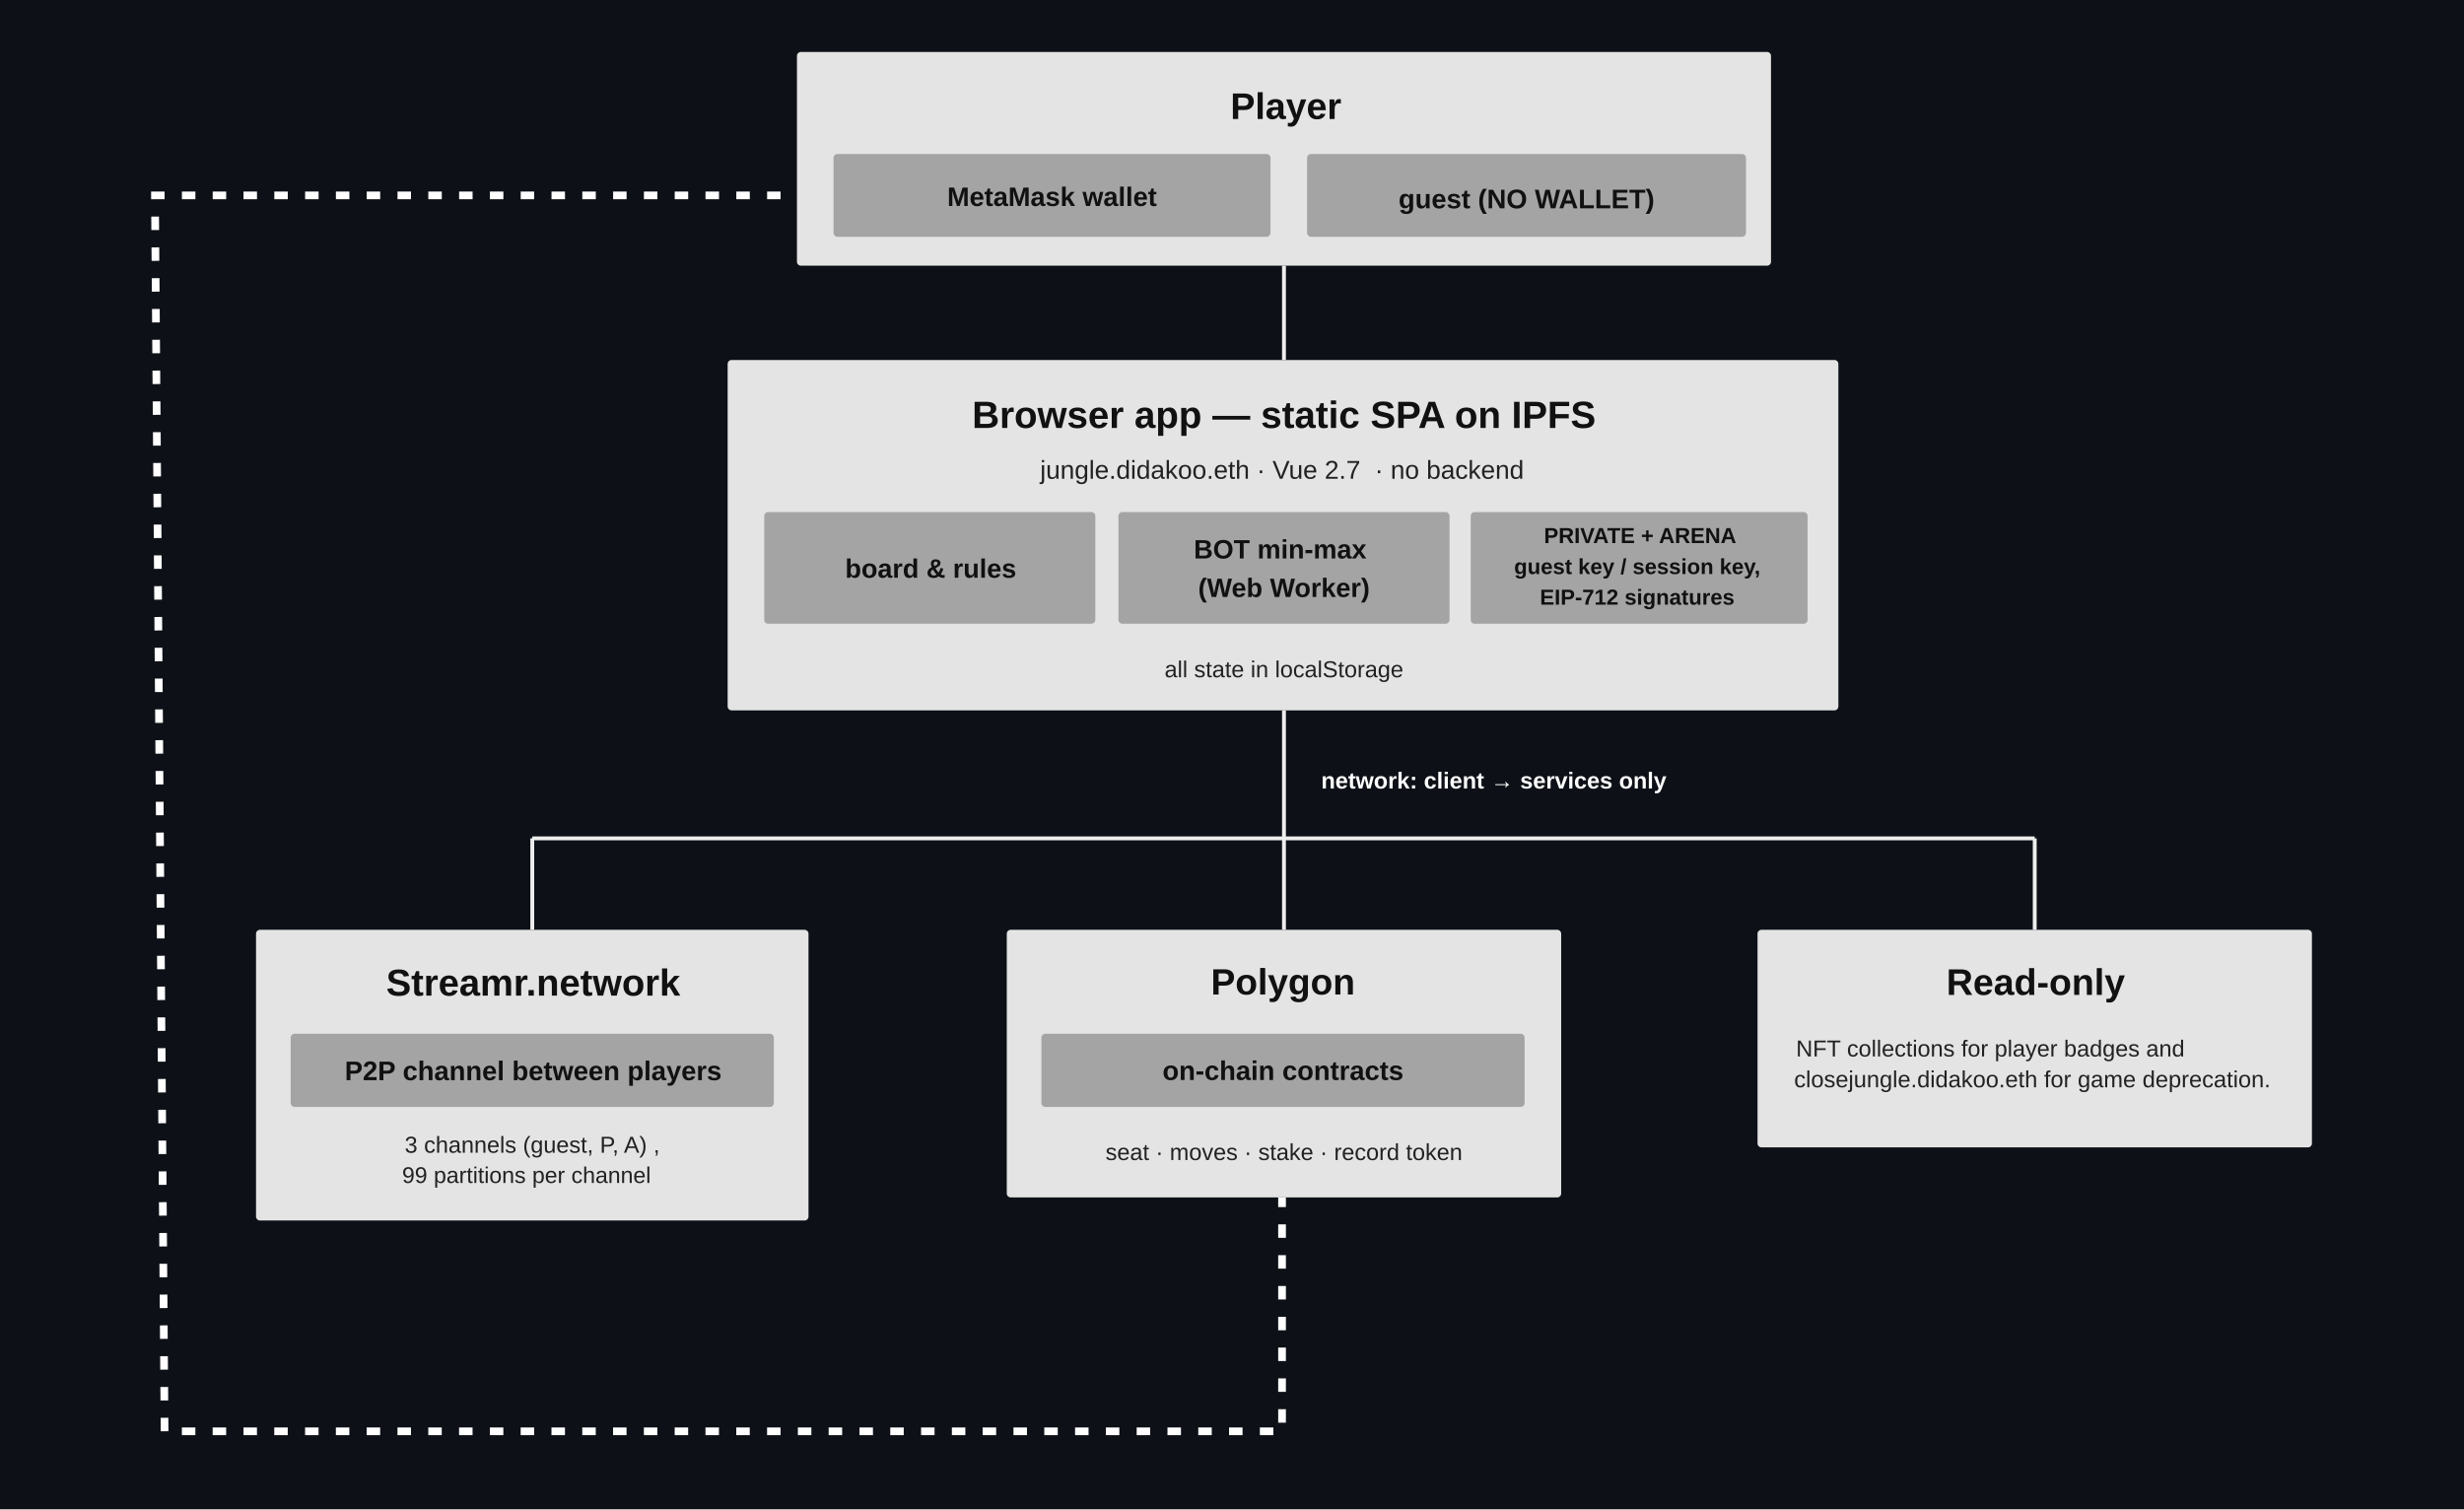
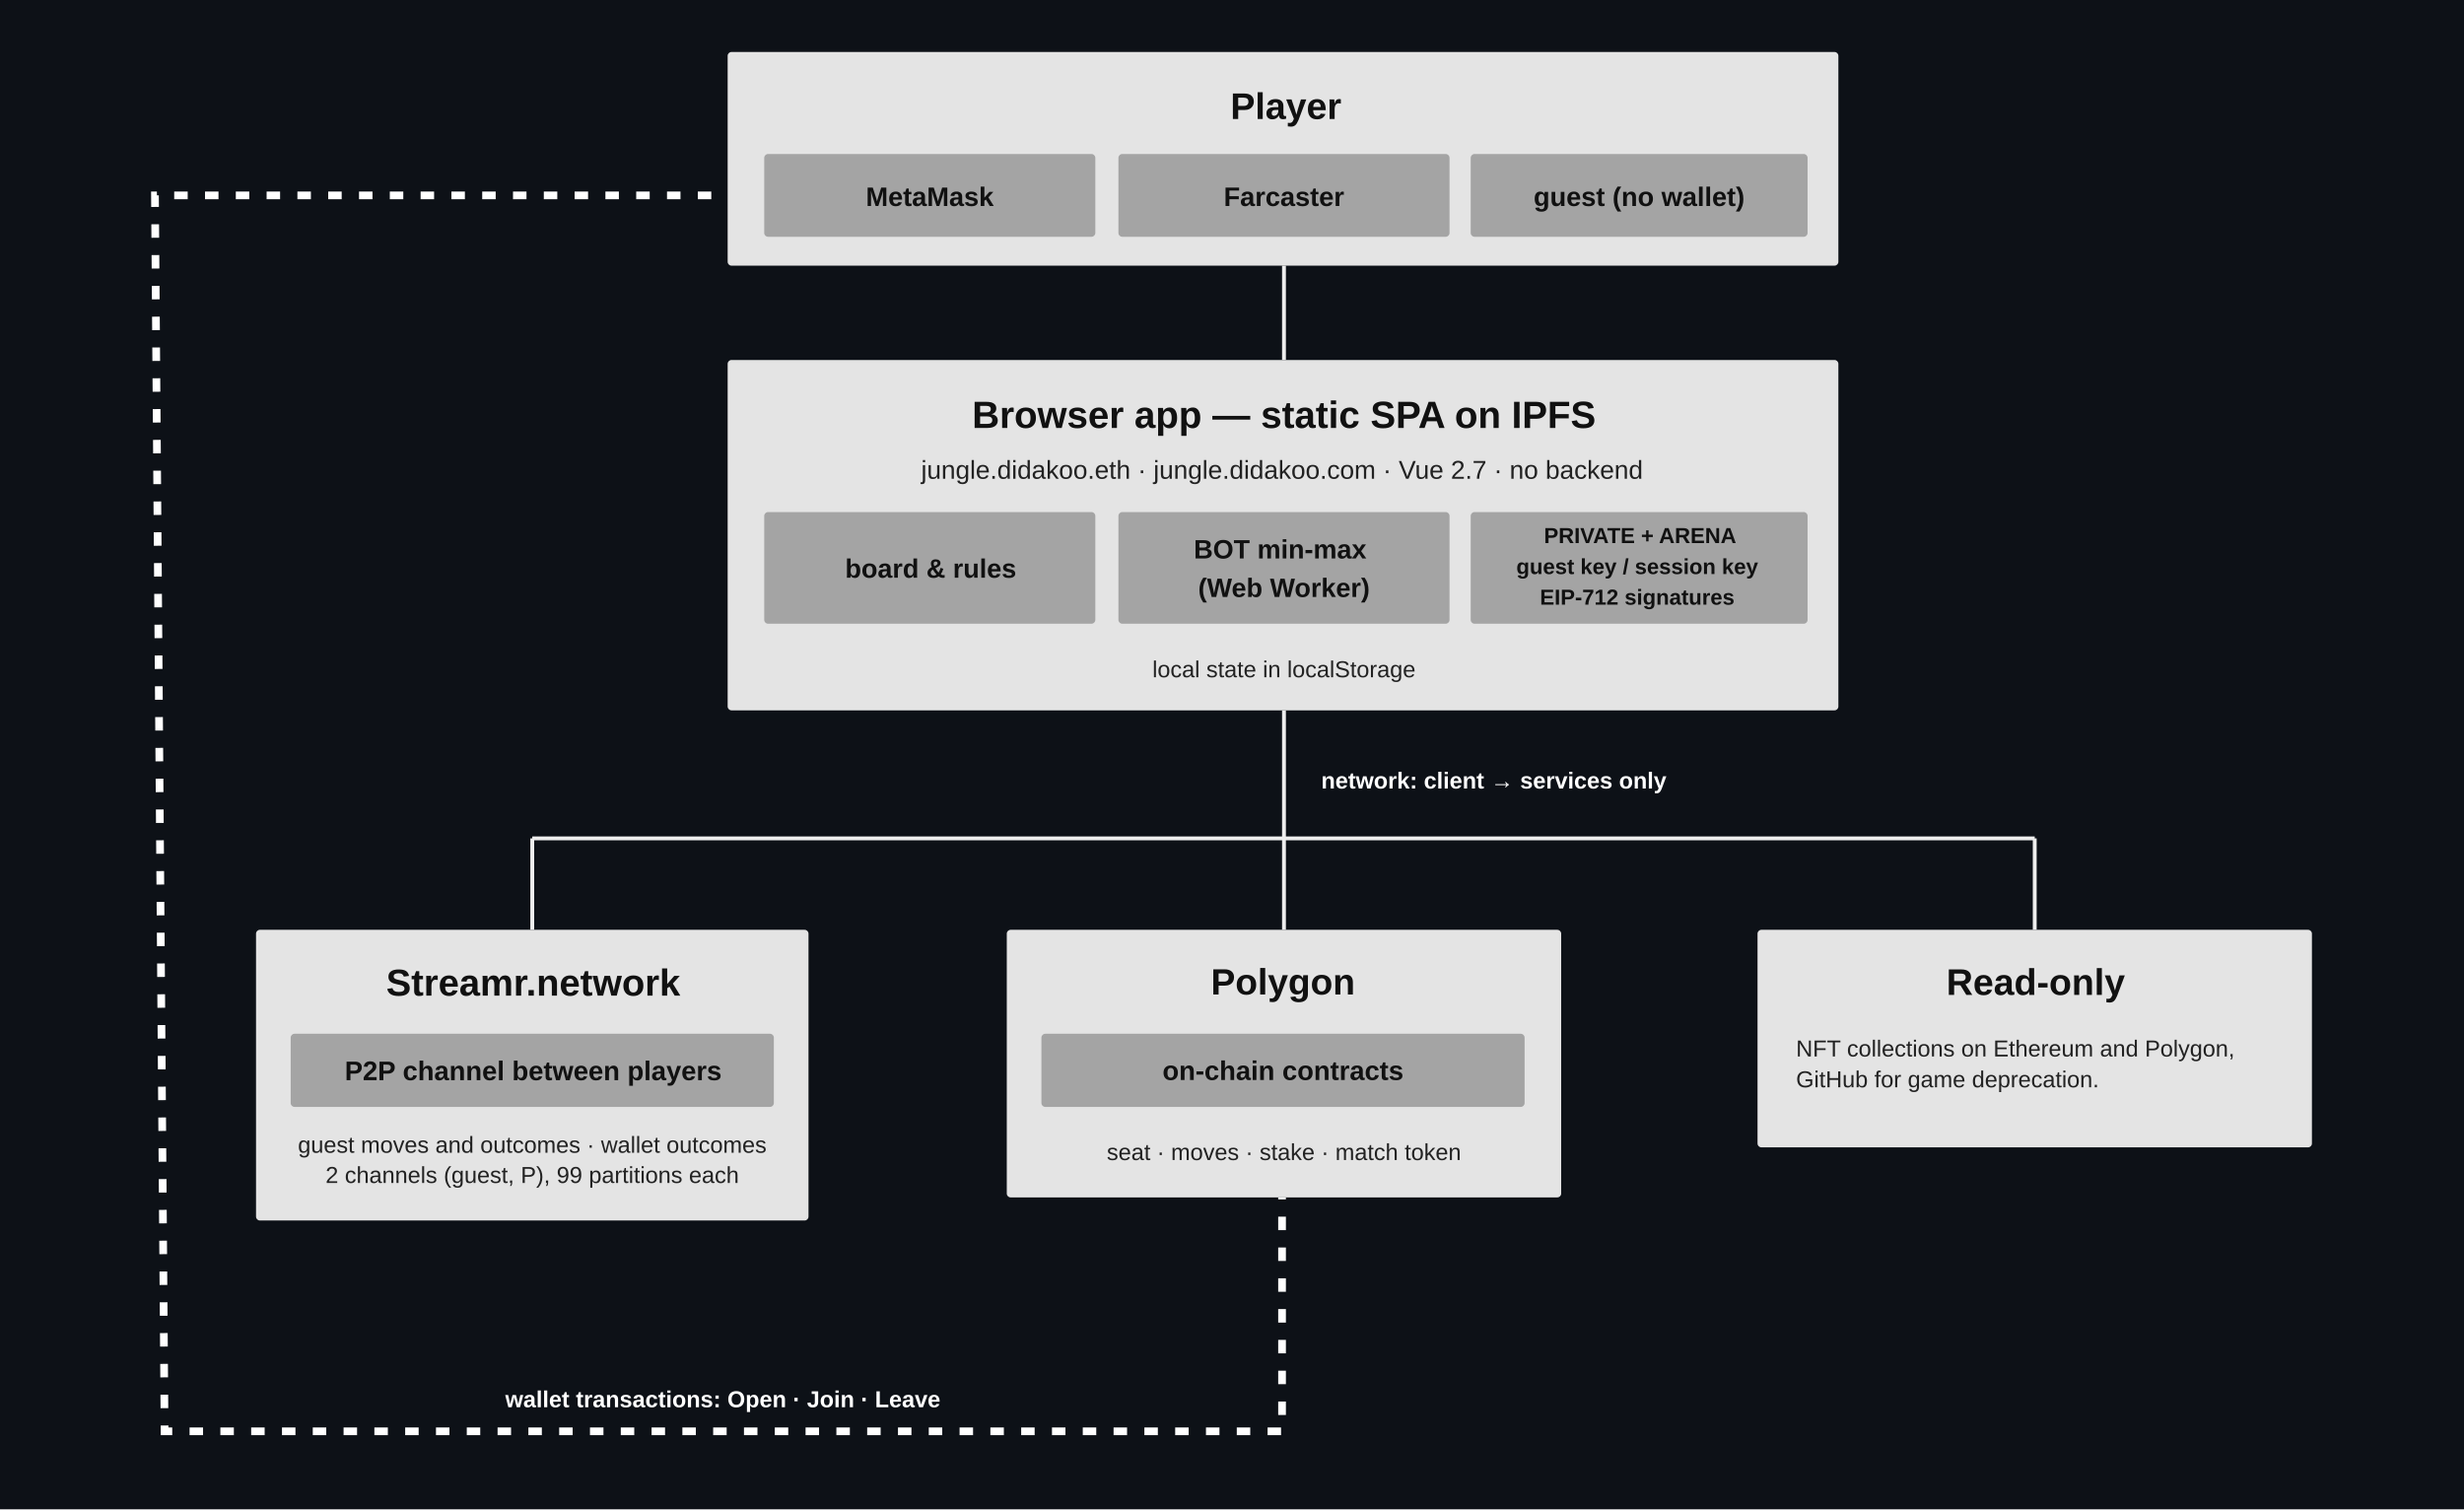
<svg xmlns="http://www.w3.org/2000/svg" width="1280" height="784" viewBox="0 0 1280 784">
  <rect width="1280" height="784" fill="#0d1117" />
  <g stroke="#eeeeee" stroke-width="2" fill="none">
    <path d="M667 138V187M667 369V435.5M276.5 435.5H1057M276.5 435.5V483M1057 435.5V483M667 435.5V483" />
  </g>
-   <path d="M405.5 101.5H80.5L85.5 743.5H666V622" fill="none" stroke="#ffffff" stroke-width="4" stroke-dasharray="7 9" />
-   <rect x="414" y="27" width="506" height="111" rx="2" fill="#e4e4e4" />
+   <path d="M369.5 101.5H80.5L85.5 743.5H666V622" fill="none" stroke="#ffffff" stroke-width="4" stroke-dasharray="7 9" />
+   <rect x="378" y="27" width="577" height="111" rx="2" fill="#e4e4e4" />
  <rect x="378" y="187" width="577" height="182" rx="2" fill="#e4e4e4" />
  <rect x="133" y="483" width="287" height="151" rx="2" fill="#e4e4e4" />
  <rect x="523" y="483" width="288" height="139" rx="2" fill="#e4e4e4" />
  <rect x="913" y="483" width="288" height="113" rx="2" fill="#e4e4e4" />
-   <rect x="433" y="80" width="227" height="43" rx="2" fill="#a4a4a4" />
-   <rect x="679" y="80" width="228" height="43" rx="2" fill="#a4a4a4" />
+   <rect x="397" y="80" width="172" height="43" rx="2" fill="#a4a4a4" />
+   <rect x="581" y="80" width="172" height="43" rx="2" fill="#a4a4a4" />
+   <rect x="764" y="80" width="175" height="43" rx="2" fill="#a4a4a4" />
  <rect x="397" y="266" width="172" height="58" rx="2" fill="#a4a4a4" />
  <rect x="581" y="266" width="172" height="58" rx="2" fill="#a4a4a4" />
  <rect x="764" y="266" width="175" height="58" rx="2" fill="#a4a4a4" />
  <rect x="151" y="537" width="251" height="38" rx="2" fill="#a4a4a4" />
  <rect x="541" y="537" width="251" height="38" rx="2" fill="#a4a4a4" />
  <g font-family="Arial, Helvetica, sans-serif">
    <text x="668.0" text-anchor="middle" y="61.8" font-size="19.2" fill="#111111" font-weight="bold" xml:space="preserve">Player</text>
    <text x="667.0" text-anchor="middle" y="222.3" font-size="19.7" fill="#111111" font-weight="bold" xml:space="preserve">Browser app — static SPA on IPFS</text>
-     <text x="666.0" text-anchor="middle" y="248.7" font-size="13.4" fill="#222222" xml:space="preserve">jungle.didakoo.eth · Vue 2.7  · no backend</text>
-     <text x="667.0" text-anchor="middle" y="351.8" font-size="12.0" fill="#222222" xml:space="preserve">all state in localStorage</text>
+     <text x="666.0" text-anchor="middle" y="248.7" font-size="13.4" fill="#222222" xml:space="preserve">jungle.didakoo.eth · jungle.didakoo.com · Vue 2.7 · no backend</text>
+     <text x="667.0" text-anchor="middle" y="351.8" font-size="12.0" fill="#222222" xml:space="preserve">local state in localStorage</text>
    <text x="277.0" text-anchor="middle" y="517.2" font-size="19.5" fill="#111111" font-weight="bold" xml:space="preserve">Streamr.network</text>
-     <text x="276.5" text-anchor="middle" y="598.8" font-size="12.0" fill="#222222" xml:space="preserve">3 channels (guest, P, A) ,</text>
-     <text x="273.5" text-anchor="middle" y="614.5" font-size="11.8" fill="#222222" xml:space="preserve">99 partitions per channel</text>
+     <text x="276.5" text-anchor="middle" y="598.8" font-size="12.0" fill="#222222" xml:space="preserve">guest moves and outcomes · wallet outcomes</text>
+     <text x="276.5" text-anchor="middle" y="614.5" font-size="12.0" fill="#222222" xml:space="preserve">2 channels (guest, P), 99 partitions each</text>
    <text x="666.5" text-anchor="middle" y="516.6" font-size="19.0" fill="#111111" font-weight="bold" xml:space="preserve">Polygon</text>
-     <text x="667.0" text-anchor="middle" y="602.6" font-size="12.0" fill="#222222" xml:space="preserve">seat · moves · stake · record token</text>
+     <text x="667.0" text-anchor="middle" y="602.6" font-size="12.0" fill="#222222" xml:space="preserve">seat · moves · stake · match token</text>
    <text x="1057.5" text-anchor="middle" y="516.8" font-size="19.2" fill="#111111" font-weight="bold" xml:space="preserve">Read-only</text>
-     <text x="933.0" y="548.8" font-size="12.0" fill="#222222" xml:space="preserve">NFT collections for player badges and</text>
-     <text x="932.0" y="564.8" font-size="12.1" fill="#222222" xml:space="preserve">closejungle.didakoo.eth for game deprecation.</text>
-     <text x="546.5" text-anchor="middle" y="107.0" font-size="13.9" fill="#111111" font-weight="bold" xml:space="preserve">MetaMask wallet</text>
-     <text x="793.0" text-anchor="middle" y="108.2" font-size="14.0" fill="#111111" font-weight="bold" xml:space="preserve">guest (NO WALLET)</text>
+     <text x="933.0" y="548.8" font-size="12.0" fill="#222222" xml:space="preserve">NFT collections on Ethereum and Polygon,</text>
+     <text x="933.0" y="564.8" font-size="12.0" fill="#222222" xml:space="preserve">GitHub for game deprecation.</text>
+     <text x="483.0" text-anchor="middle" y="107.0" font-size="13.9" fill="#111111" font-weight="bold" xml:space="preserve">MetaMask</text>
+     <text x="667.0" text-anchor="middle" y="107.0" font-size="13.9" fill="#111111" font-weight="bold" xml:space="preserve">Farcaster</text>
+     <text x="851.5" text-anchor="middle" y="107.0" font-size="13.9" fill="#111111" font-weight="bold" xml:space="preserve">guest (no wallet)</text>
    <text x="483.5" text-anchor="middle" y="300.1" font-size="13.8" fill="#111111" font-weight="bold" xml:space="preserve">board &amp; rules</text>
    <text x="665.0" text-anchor="middle" y="290.1" font-size="13.8" fill="#111111" font-weight="bold" xml:space="preserve">BOT min-max</text>
    <text x="667.0" text-anchor="middle" y="310.1" font-size="13.8" fill="#111111" font-weight="bold" xml:space="preserve">(Web Worker)</text>
    <text x="852.0" text-anchor="middle" y="282.1" font-size="11.3" fill="#111111" font-weight="bold" xml:space="preserve">PRIVATE + ARENA</text>
-     <text x="850.5" text-anchor="middle" y="298.2" font-size="11.3" fill="#111111" font-weight="bold" xml:space="preserve">guest key / session key,</text>
+     <text x="850.5" text-anchor="middle" y="298.2" font-size="11.3" fill="#111111" font-weight="bold" xml:space="preserve">guest key / session key</text>
    <text x="850.5" text-anchor="middle" y="314.1" font-size="11.3" fill="#111111" font-weight="bold" xml:space="preserve">EIP-712 signatures</text>
    <text x="277.0" text-anchor="middle" y="561.1" font-size="14.0" fill="#111111" font-weight="bold" xml:space="preserve">P2P channel between players</text>
    <text x="666.5" text-anchor="middle" y="561.0" font-size="14.0" fill="#111111" font-weight="bold" xml:space="preserve">on-chain contracts</text>
    <text x="776.0" text-anchor="middle" y="409.6" font-size="12.0" fill="#ffffff" font-weight="bold" xml:space="preserve">network: client → services only</text>
+     <text x="375.5" text-anchor="middle" y="731.0" font-size="12.0" fill="#ffffff" font-weight="bold" xml:space="preserve">wallet transactions: Open · Join · Leave</text>
  </g>
</svg>
